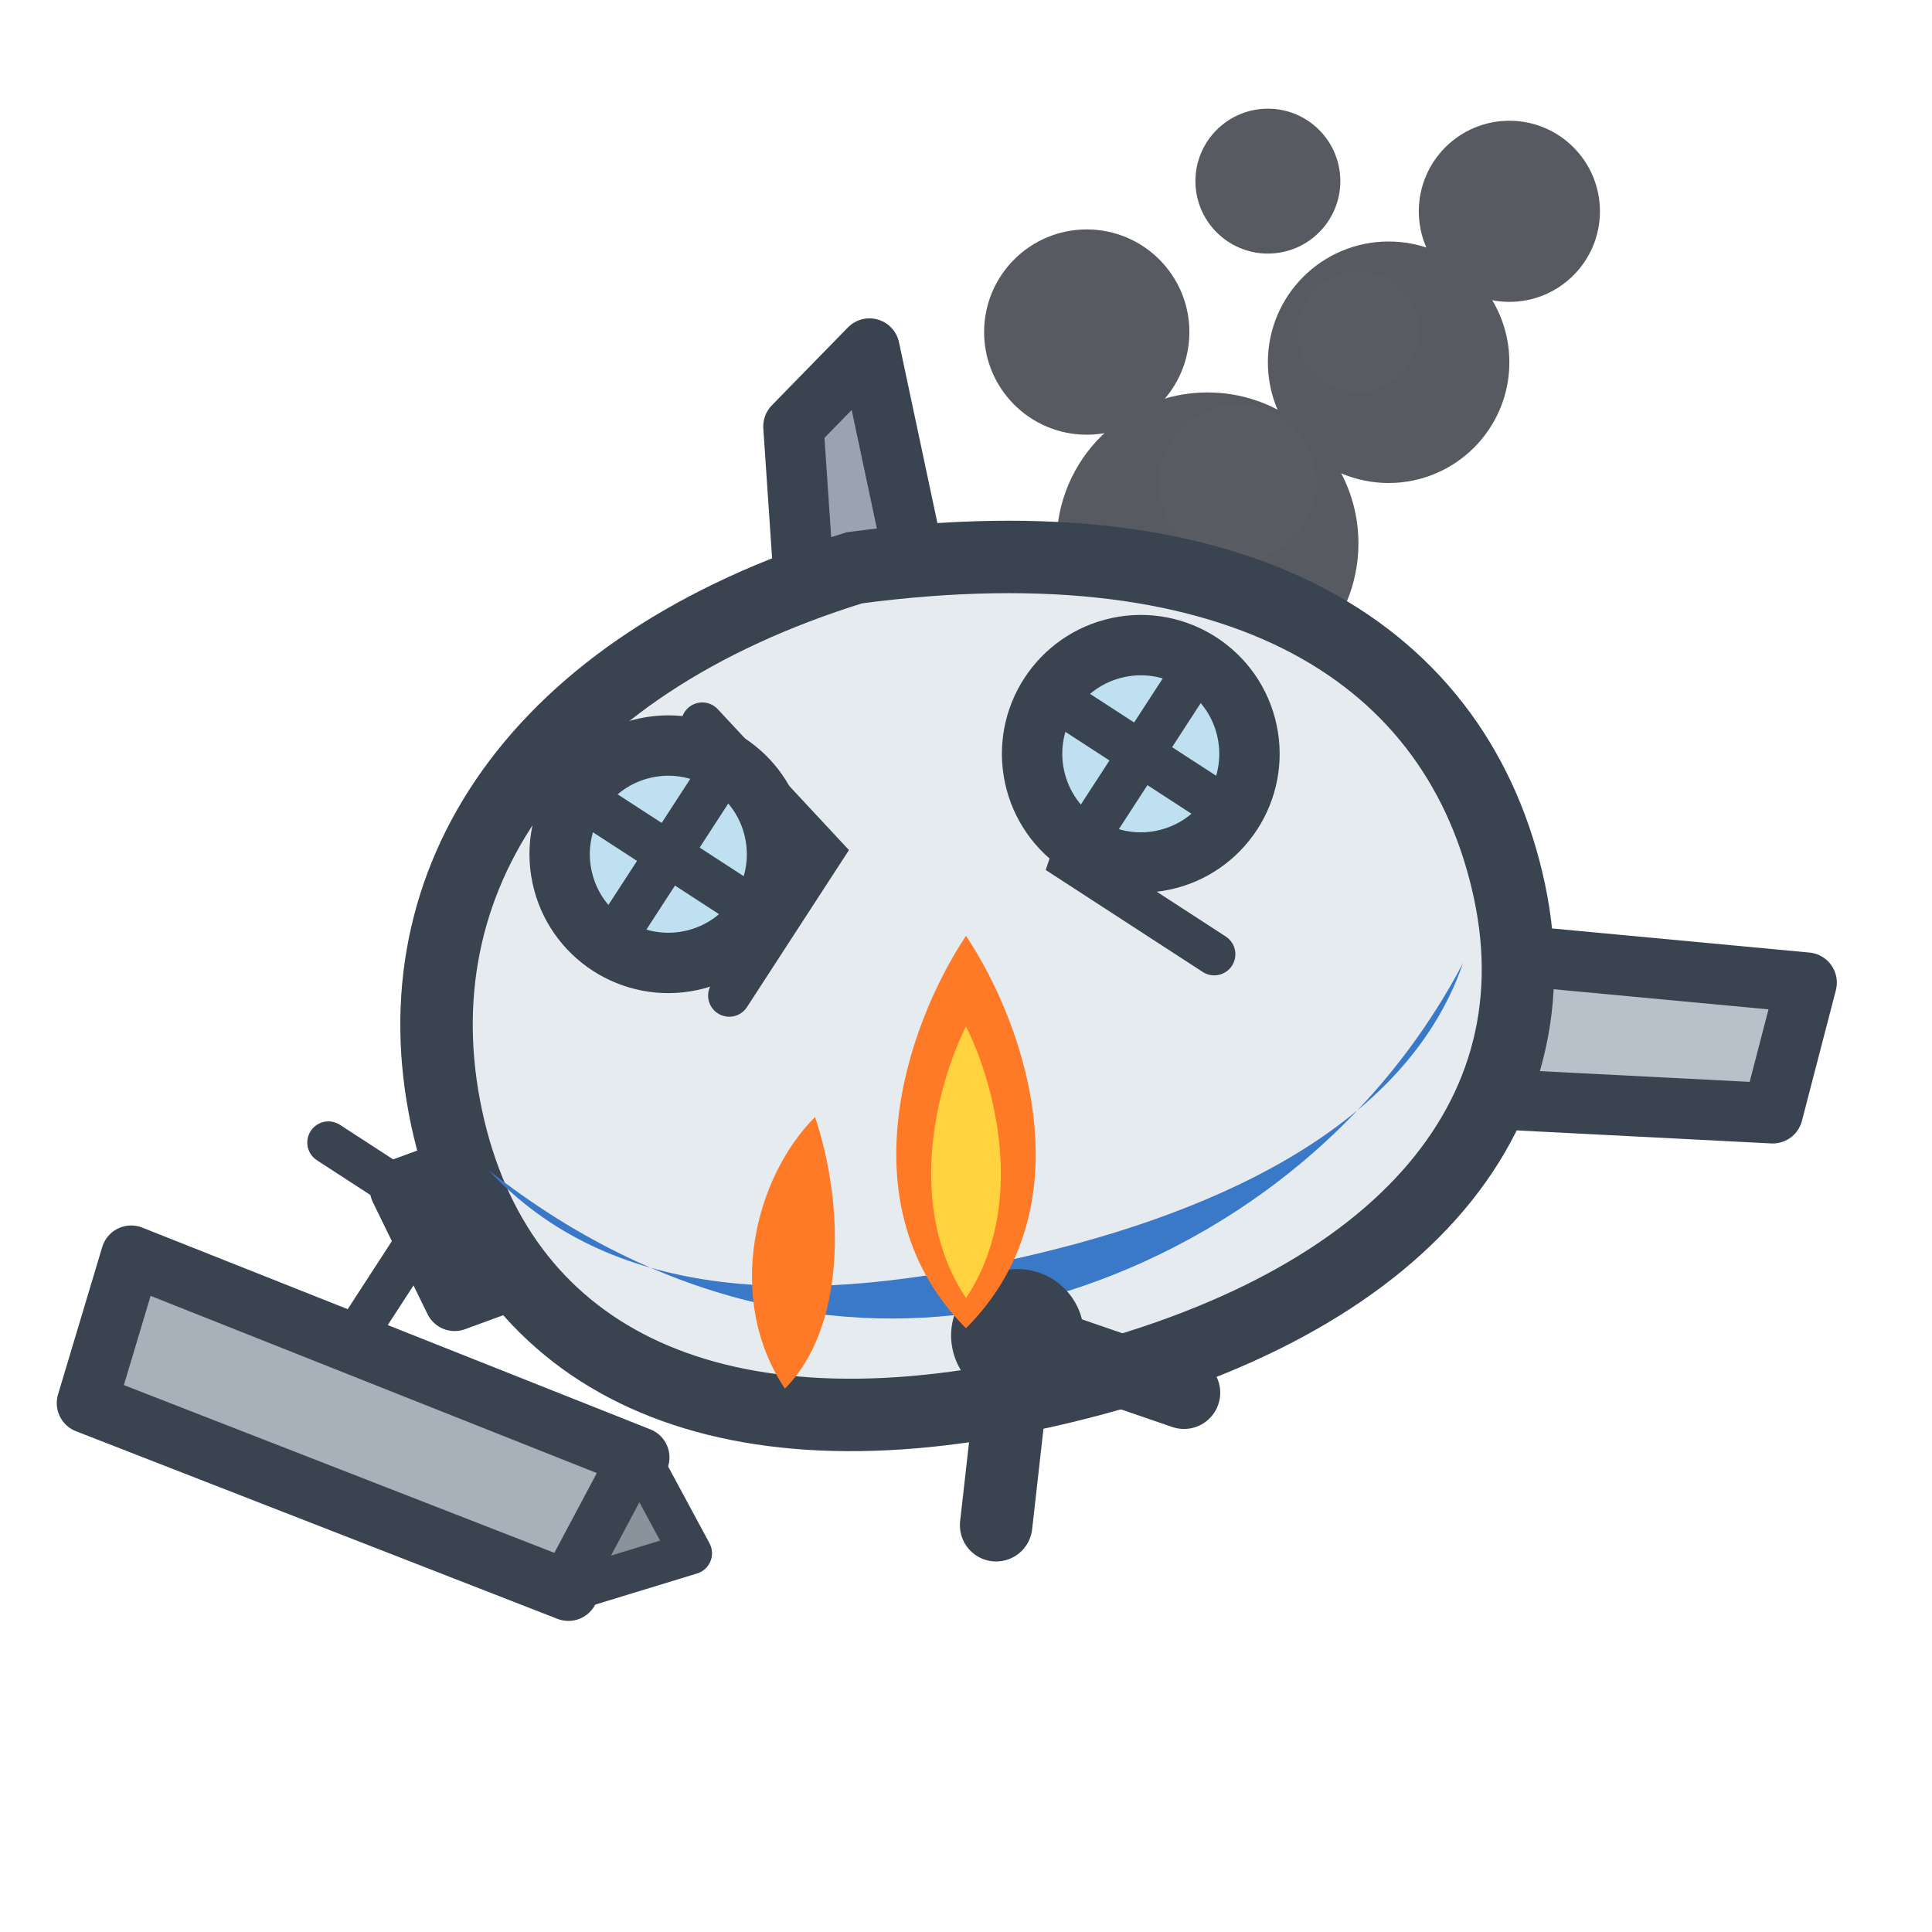
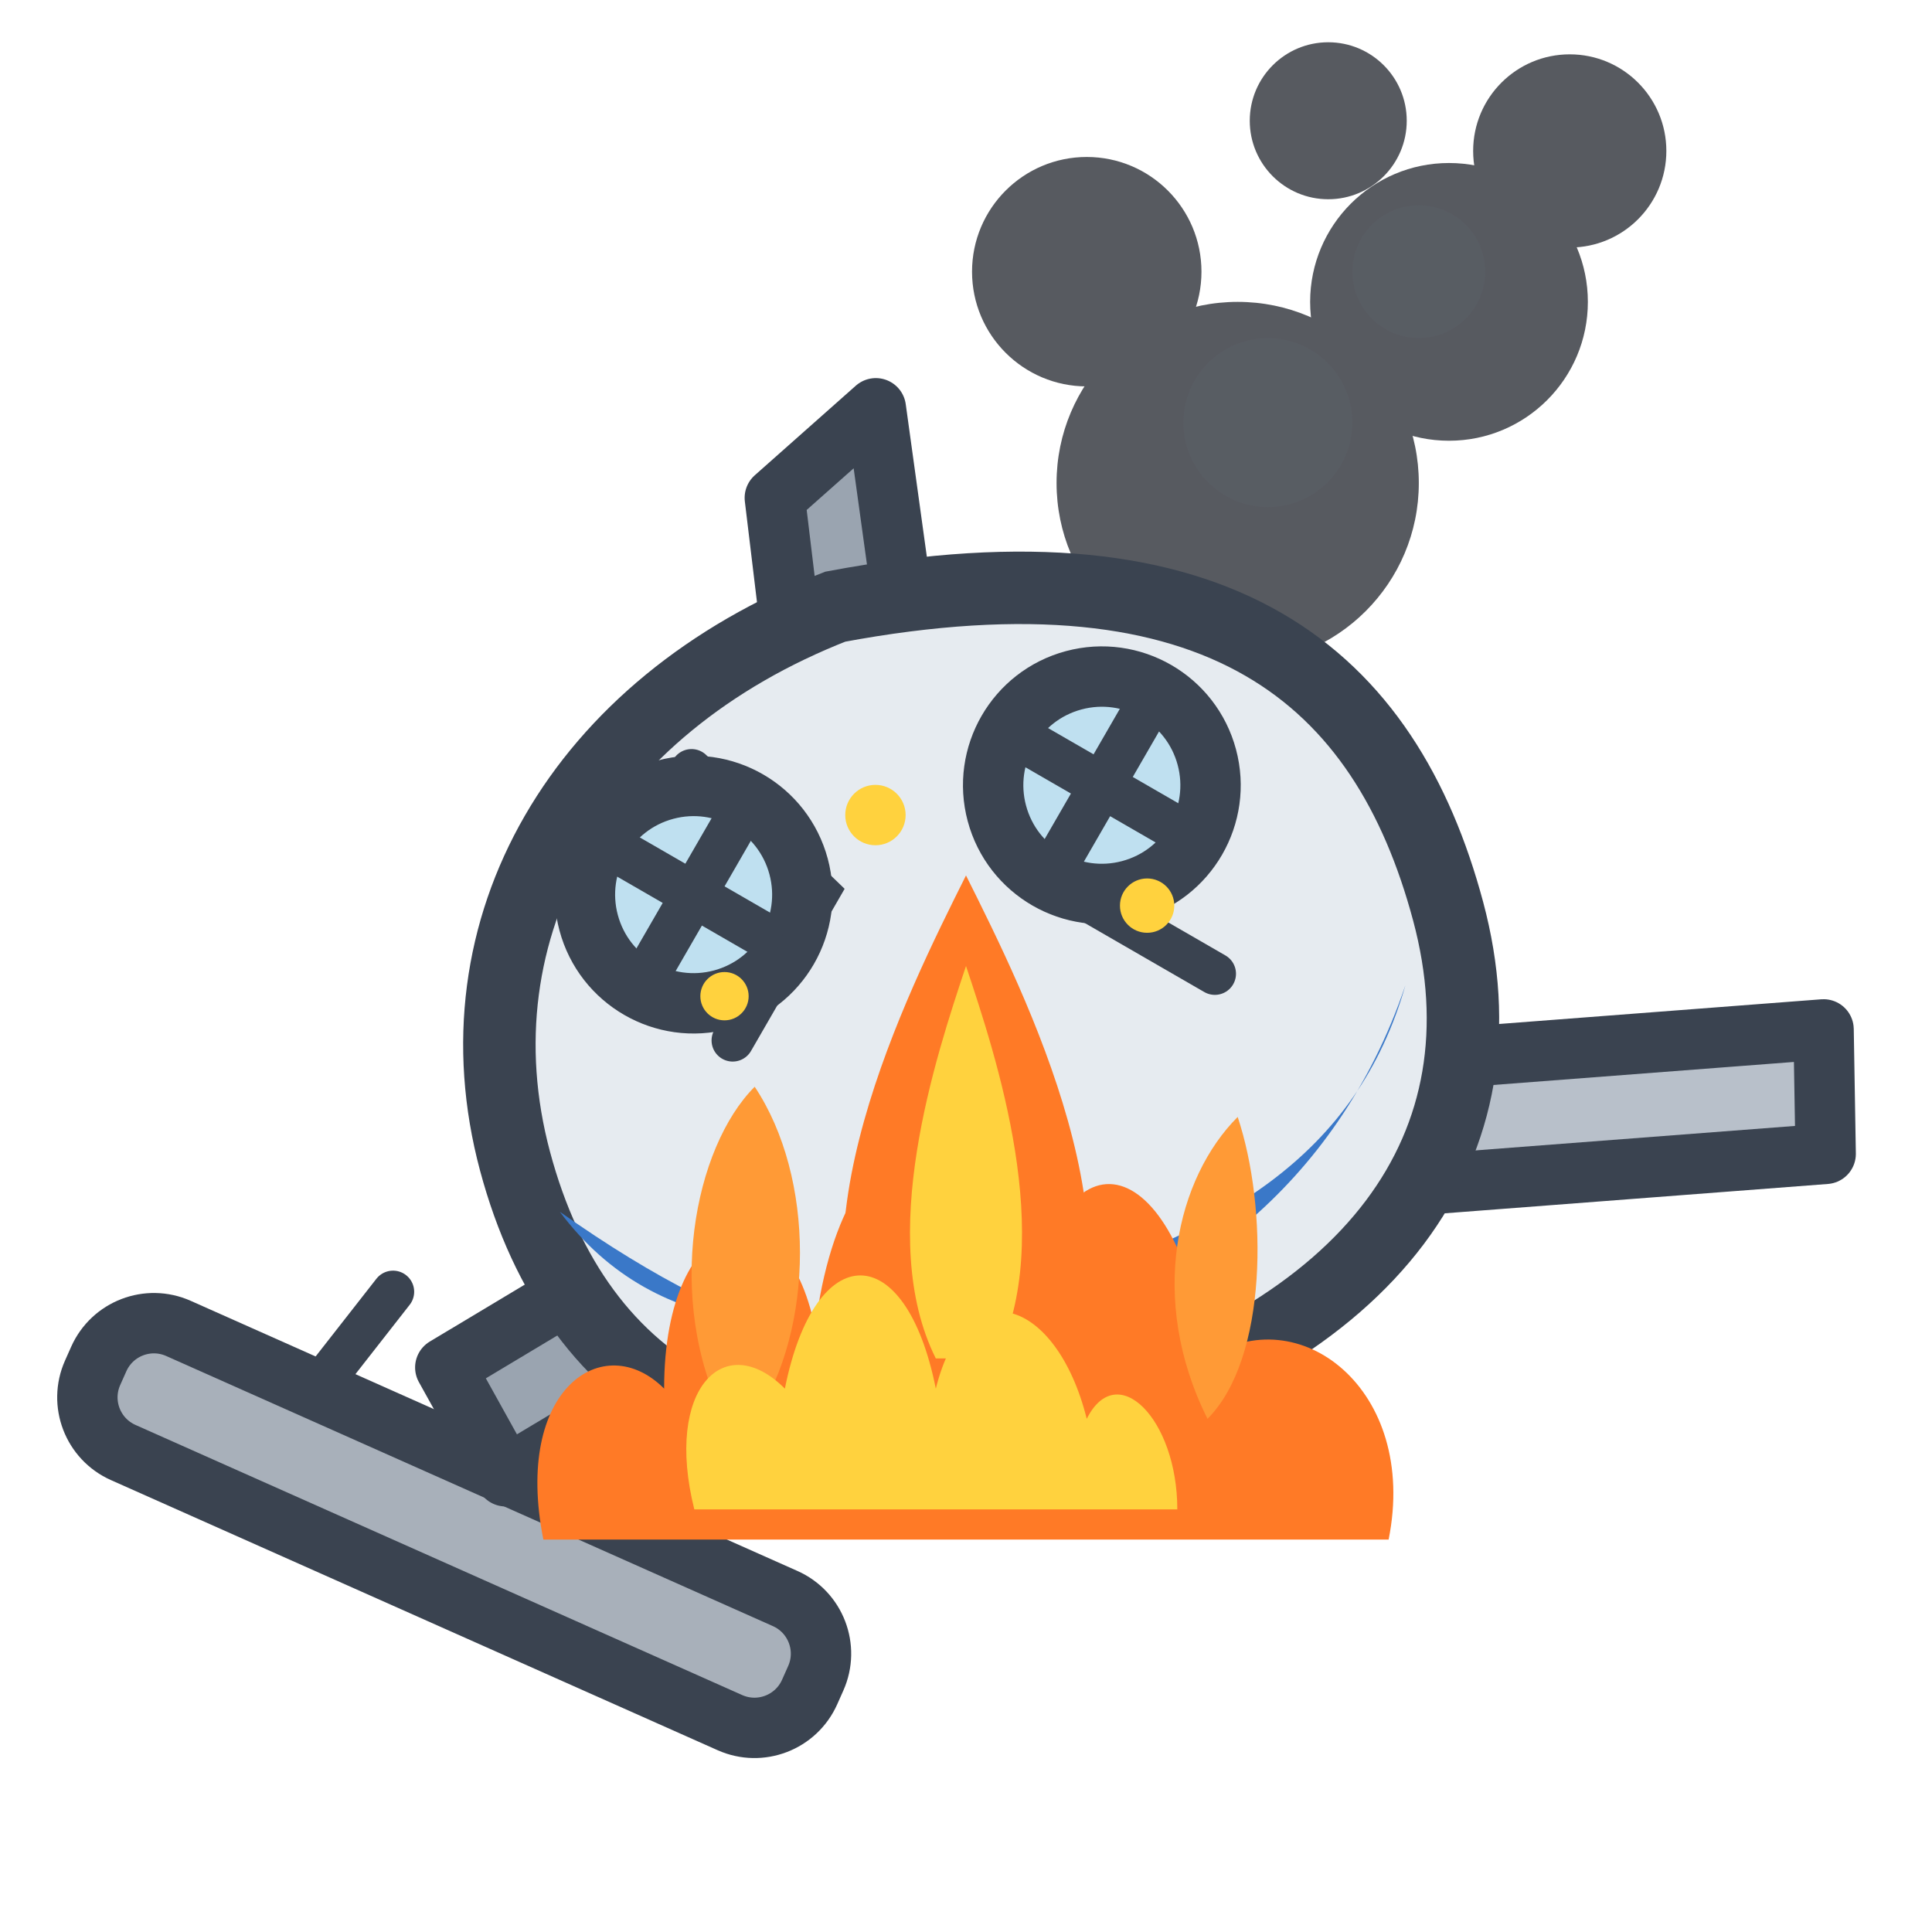
<svg xmlns="http://www.w3.org/2000/svg" viewBox="0 0 64 64">
  <g fill="#3a3d44" opacity="0.85">
-     <circle cx="40" cy="18" r="5" />
-     <circle cx="46" cy="12" r="4" />
-     <circle cx="36" cy="11" r="3.4" />
-     <circle cx="50" cy="7" r="3" />
-     <circle cx="42" cy="6" r="2.4" />
+     <circle cx="41" cy="16" r="6" />
+     <circle cx="48" cy="10" r="4.6" />
+     <circle cx="36" cy="9" r="3.8" />
+     <circle cx="52" cy="5" r="3.2" />
+     <circle cx="44" cy="4" r="2.6" />
  </g>
-   <g fill="#5a5e66" opacity="0.6">
-     <circle cx="41" cy="16" r="2.6" />
-     <circle cx="45" cy="11" r="2" />
+   <g fill="#5a5e66" opacity="0.55">
+     <circle cx="42" cy="14" r="2.8" />
+     <circle cx="47" cy="9" r="2.2" />
  </g>
-   <g transform="rotate(28 10 48)">
-     <path d="M2 45 L20 43 L20 48 L3 50 Z" fill="#a8b0ba" stroke="#3a4350" stroke-width="2" stroke-linejoin="round" />
-     <path d="M20 43 L23 45 L20 48 Z" fill="#8a929c" stroke="#3a4350" stroke-width="1.4" stroke-linejoin="round" />
+   <g transform="rotate(24 12 50)">
+     <rect x="2" y="47" width="26" height="4.5" rx="2" fill="#a8b0ba" stroke="#3a4350" stroke-width="2" />
+     <path d="M9 47 L10 43 M17 47 L18 43" stroke="#3a4350" stroke-width="1.4" stroke-linecap="round" />
  </g>
-   <g transform="rotate(-12 34 36)">
-     <path d="M44 33 L60 38 L58 42 L43 38 Z" fill="#b8c0ca" stroke="#3a4350" stroke-width="2" stroke-linejoin="round" />
-     <path d="M20 34 L13 35 L14 39 L21 38 Z" fill="#9aa4b0" stroke="#3a4350" stroke-width="2" stroke-linejoin="round" />
-     <path d="M13 35 L11 33 M13 37 L11 39" stroke="#3a4350" stroke-width="1.4" stroke-linecap="round" />
-     <path d="M30 20 L34 19 L34 11 L31 13 Z" fill="#9aa4b0" stroke="#3a4350" stroke-width="2" stroke-linejoin="round" />
-     <path d="M15 33 C15 25 21 19 32 18 C45 19 51 25 51 33 C51 41 44 46 32 46 C21 46 15 41 15 33 Z" fill="#e6ebf0" stroke="#3a4350" stroke-width="2.4" />
-     <path d="M16 35 C21 41 27 43 32 43 C37 43 44 41 49 35 C46 40 39 41.5 32 41.5 C25 41.5 19 40 16 35 Z" fill="#3a78c8" />
-     <path d="M26 22 L29 27 L25 31 M40 24 L37 29 L41 33" stroke="#3a4350" stroke-width="1.4" fill="none" stroke-linecap="round" />
-     <path d="M32 44 L30 50 M32 44 L37 47" stroke="#3a4350" stroke-width="2.4" stroke-linecap="round" />
-     <circle cx="32" cy="44" r="2.2" fill="#3a4350" />
-     <circle cx="24" cy="26" r="3.6" fill="#bfe0f0" stroke="#3a4350" stroke-width="2" />
-     <circle cx="40" cy="26" r="3.6" fill="#bfe0f0" stroke="#3a4350" stroke-width="2" />
-     <path d="M22.2 24.2 L25.8 27.8 M25.8 24.2 L22.2 27.8" stroke="#3a4350" stroke-width="1.5" stroke-linecap="round" />
-     <path d="M38.2 24.2 L41.8 27.8 M41.8 24.2 L38.2 27.8" stroke="#3a4350" stroke-width="1.5" stroke-linecap="round" />
+   <g transform="rotate(-15 34 36)">
+     <path d="M44 38 L60 41 L59 45 L43 42 Z" fill="#b8c0ca" stroke="#3a4350" stroke-width="2" stroke-linejoin="round" />
+     <path d="M20 38 L13 40 L14 44 L21 42 Z" fill="#9aa4b0" stroke="#3a4350" stroke-width="2" stroke-linejoin="round" />
+     <g stroke="#3a4350" stroke-width="2" stroke-linecap="round">
+       <path d="M26 33 L24 27 M40 33 L43 28" />
+     </g>
+     <path d="M30 22 L34 21 L35 13 L31 15 Z" fill="#9aa4b0" stroke="#3a4350" stroke-width="2" stroke-linejoin="round" />
+     <path d="M17 34 C17 26 23 20 32 19 C45 20 49 26 49 34 C49 42 43 47 32 47 C22 47 17 42 17 34 Z" fill="#e6ebf0" stroke="#3a4350" stroke-width="2.4" />
+     <path d="M18 36 C23 42 27 44 32 44 C37 44 43 42 47 36 C44 41 39 42.5 32 42.5 C25 42.5 20 41 18 36 Z" fill="#3a78c8" />
+     <path d="M26 23 L29 28 L25 32 M40 25 L37 30 L41 34" stroke="#3a4350" stroke-width="1.4" fill="none" stroke-linecap="round" />
+     <circle cx="25" cy="27" r="3.6" fill="#bfe0f0" stroke="#3a4350" stroke-width="2" />
+     <circle cx="39" cy="27" r="3.6" fill="#bfe0f0" stroke="#3a4350" stroke-width="2" />
+     <path d="M23.2 25.2 L26.8 28.8 M26.8 25.2 L23.2 28.8" stroke="#3a4350" stroke-width="1.5" stroke-linecap="round" />
+     <path d="M37.2 25.2 L40.8 28.8 M40.8 25.2 L37.2 28.8" stroke="#3a4350" stroke-width="1.5" stroke-linecap="round" />
  </g>
  <g>
-     <path d="M32 44 C28 40 30 34 32 31 C34 34 36 40 32 44 Z" fill="#ff7a26" />
-     <path d="M32 43 C30 40 31 36 32 34 C33 36 34 40 32 43 Z" fill="#ffd23e" />
-     <path d="M26 46 C24 43 25 39 27 37 C28 40 28 44 26 46 Z" fill="#ff7a26" />
+     <path d="M18 51 C17 46 20 44 22 46 C22 40 26 39 27 44 C28 36 33 36 34 44 C35 37 39 38 40 45 C43 43 47 46 46 51 Z" fill="#ff7a26" />
+     <path d="M24 47 C22 43 23 38 25 36 C27 39 27 44 25 47 Z" fill="#ff9a36" />
+     <path d="M40 47 C38 43 39 39 41 37 C42 40 42 45 40 47 Z" fill="#ff9a36" />
+     <path d="M29 46 C26 41 30 33 32 29 C34 33 38 41 35 46 Z" fill="#ff7a26" />
+     <path d="M23 50 C22 46 24 44 26 46 C27 41 30 41 31 46 C32 42 35 43 36 47 C37 45 39 47 39 50 Z" fill="#ffd23e" />
+     <path d="M31 45 C29 41 31 35 32 32 C33 35 35 41 33 45 Z" fill="#ffd23e" />
+   </g>
+   <g fill="#ffd23e">
+     <circle cx="29" cy="27" r="1" />
+     <circle cx="38" cy="30" r="0.9" />
+     <circle cx="24" cy="33" r="0.8" />
  </g>
</svg>
